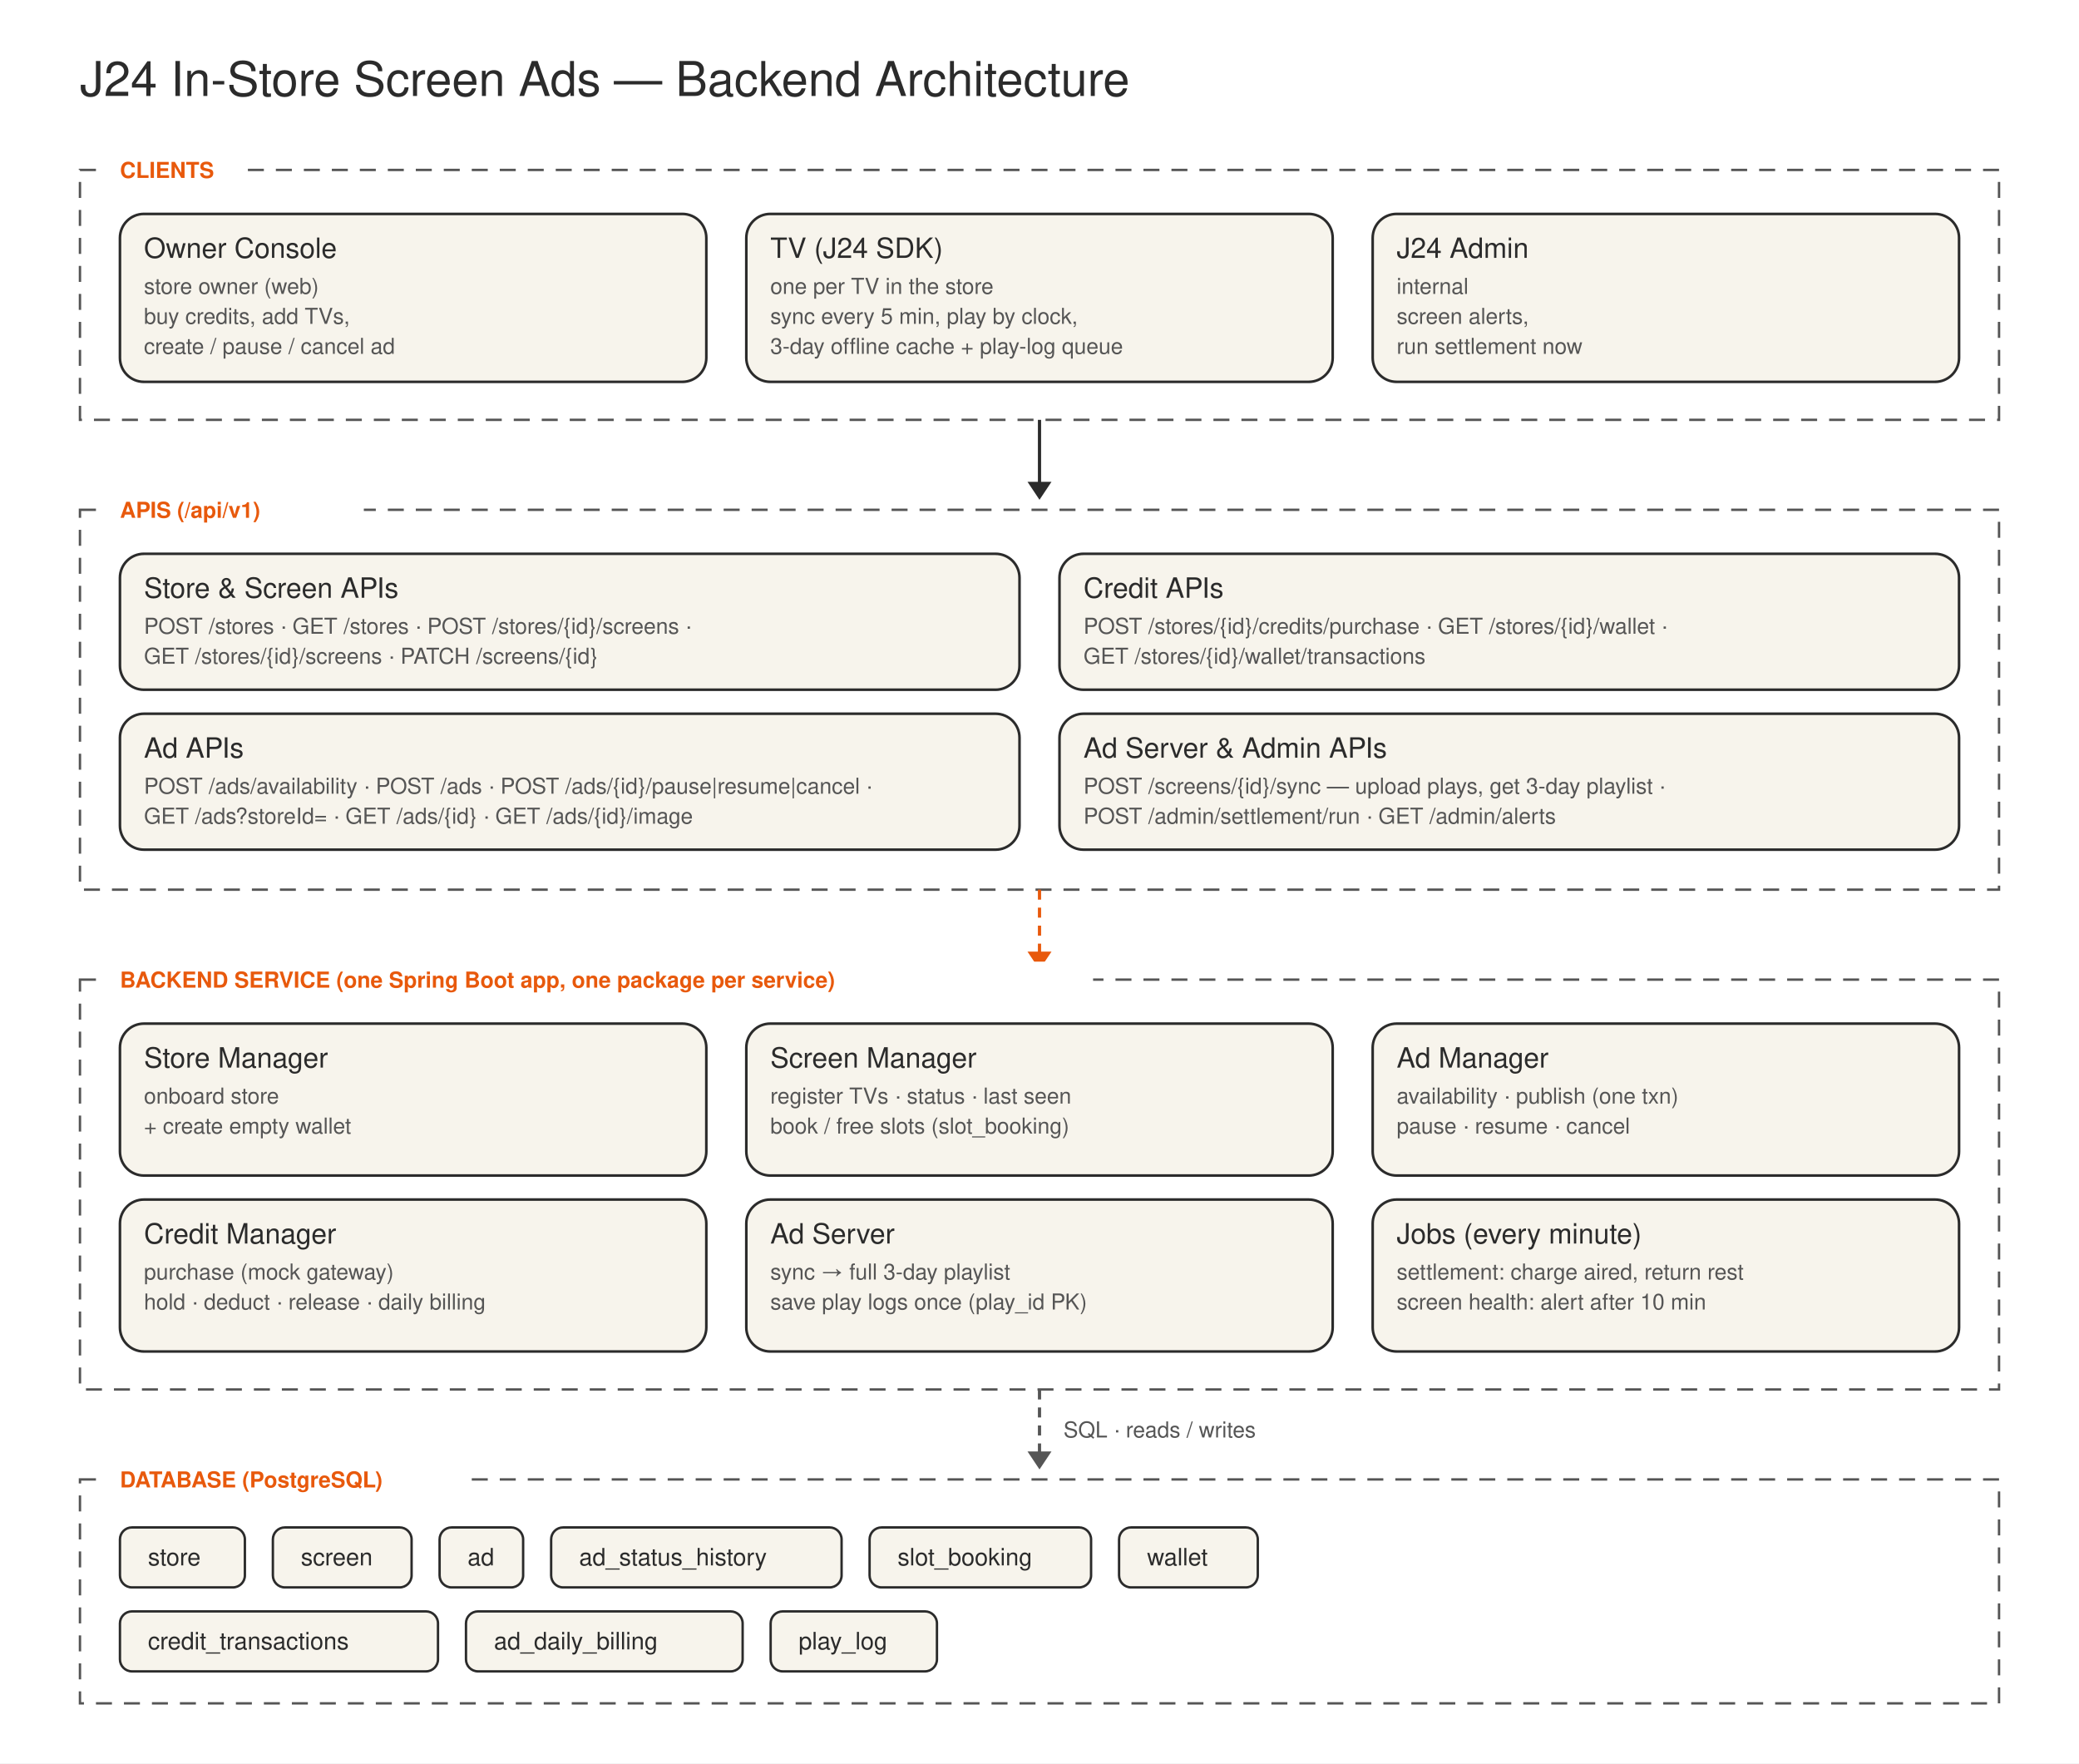
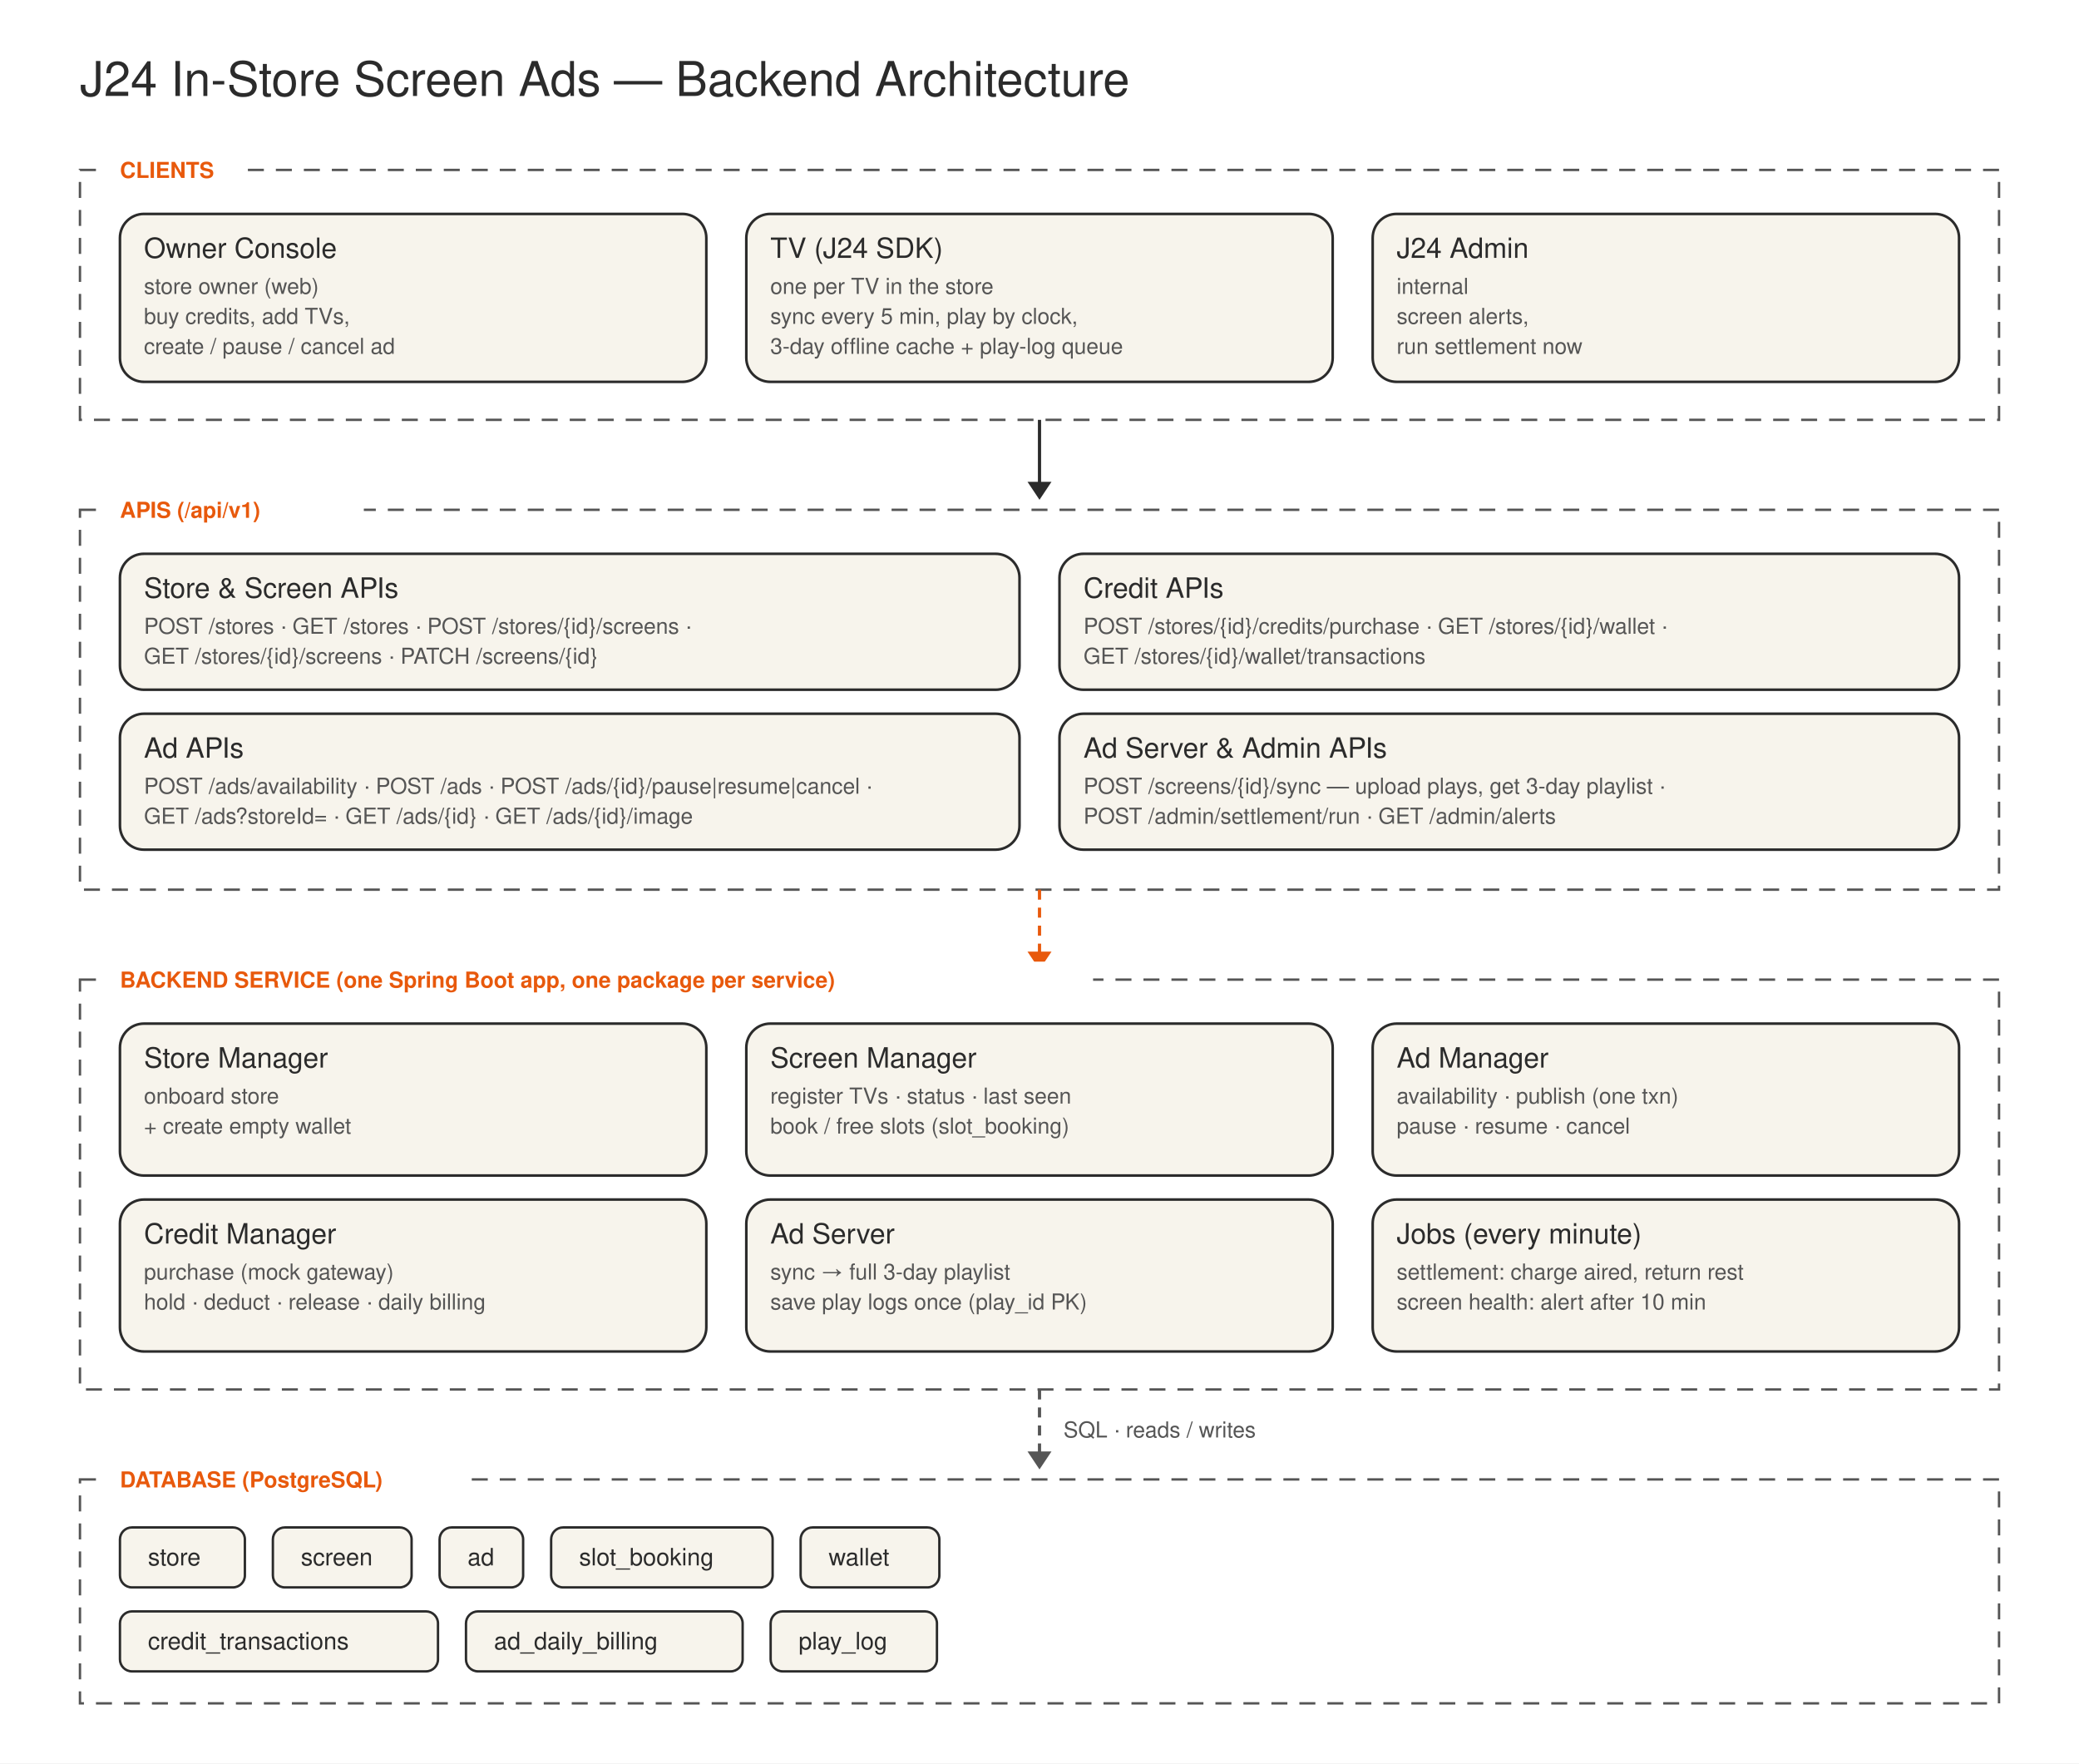
<svg xmlns="http://www.w3.org/2000/svg" width="1040" height="882" viewBox="0 0 1040 882">
  <rect width="1040" height="882" fill="#fff" />
  <text x="40" y="48" font-family="Helvetica Neue, Helvetica, Arial, sans-serif" font-size="24" fill="#2b2b2b" font-weight="normal" text-anchor="start">J24 In-Store Screen Ads — Backend Architecture</text>
  <rect x="40" y="85" width="960" height="125" fill="none" stroke="#555" stroke-width="1.2" stroke-dasharray="8 6" />
  <rect x="52" y="76" width="69.2" height="18" fill="#fff" />
  <text x="60" y="89" font-family="Helvetica Neue, Helvetica, Arial, sans-serif" font-size="11" fill="#e8590c" font-weight="bold" text-anchor="start">CLIENTS</text>
  <rect x="60.0" y="107" width="293.333" height="84" rx="12" fill="#f7f4ec" stroke="#2b2b2b" stroke-width="1.3" />
  <text x="72.0" y="129" font-family="Helvetica Neue, Helvetica, Arial, sans-serif" font-size="14" fill="#2b2b2b" font-weight="normal" text-anchor="start">Owner Console</text>
  <text x="72.0" y="147" font-family="Helvetica Neue, Helvetica, Arial, sans-serif" font-size="11" fill="#555" font-weight="normal" text-anchor="start">store owner (web)</text>
  <text x="72.0" y="162" font-family="Helvetica Neue, Helvetica, Arial, sans-serif" font-size="11" fill="#555" font-weight="normal" text-anchor="start">buy credits, add TVs,</text>
  <text x="72.0" y="177" font-family="Helvetica Neue, Helvetica, Arial, sans-serif" font-size="11" fill="#555" font-weight="normal" text-anchor="start">create / pause / cancel ad</text>
  <rect x="373.333" y="107" width="293.333" height="84" rx="12" fill="#f7f4ec" stroke="#2b2b2b" stroke-width="1.3" />
  <text x="385.333" y="129" font-family="Helvetica Neue, Helvetica, Arial, sans-serif" font-size="14" fill="#2b2b2b" font-weight="normal" text-anchor="start">TV (J24 SDK)</text>
  <text x="385.333" y="147" font-family="Helvetica Neue, Helvetica, Arial, sans-serif" font-size="11" fill="#555" font-weight="normal" text-anchor="start">one per TV in the store</text>
  <text x="385.333" y="162" font-family="Helvetica Neue, Helvetica, Arial, sans-serif" font-size="11" fill="#555" font-weight="normal" text-anchor="start">sync every 5 min, play by clock,</text>
  <text x="385.333" y="177" font-family="Helvetica Neue, Helvetica, Arial, sans-serif" font-size="11" fill="#555" font-weight="normal" text-anchor="start">3-day offline cache + play-log queue</text>
  <rect x="686.667" y="107" width="293.333" height="84" rx="12" fill="#f7f4ec" stroke="#2b2b2b" stroke-width="1.3" />
  <text x="698.667" y="129" font-family="Helvetica Neue, Helvetica, Arial, sans-serif" font-size="14" fill="#2b2b2b" font-weight="normal" text-anchor="start">J24 Admin</text>
  <text x="698.667" y="147" font-family="Helvetica Neue, Helvetica, Arial, sans-serif" font-size="11" fill="#555" font-weight="normal" text-anchor="start">internal</text>
  <text x="698.667" y="162" font-family="Helvetica Neue, Helvetica, Arial, sans-serif" font-size="11" fill="#555" font-weight="normal" text-anchor="start">screen alerts,</text>
  <text x="698.667" y="177" font-family="Helvetica Neue, Helvetica, Arial, sans-serif" font-size="11" fill="#555" font-weight="normal" text-anchor="start">run settlement now</text>
  <line x1="520.0" y1="210" x2="520.0" y2="242" stroke="#2b2b2b" stroke-width="1.6" />
  <polygon points="514.0,241 526.0,241 520.0,250" fill="#2b2b2b" />
  <rect x="40" y="255" width="960" height="190" fill="none" stroke="#555" stroke-width="1.2" stroke-dasharray="8 6" />
  <rect x="52" y="246" width="130.0" height="18" fill="#fff" />
  <text x="60" y="259" font-family="Helvetica Neue, Helvetica, Arial, sans-serif" font-size="11" fill="#e8590c" font-weight="bold" text-anchor="start">APIS  (/api/v1)</text>
  <rect x="60.0" y="277" width="450.0" height="68" rx="12" fill="#f7f4ec" stroke="#2b2b2b" stroke-width="1.3" />
  <text x="72.0" y="299" font-family="Helvetica Neue, Helvetica, Arial, sans-serif" font-size="14" fill="#2b2b2b" font-weight="normal" text-anchor="start">Store &amp; Screen APIs</text>
  <text x="72.0" y="317" font-family="Helvetica Neue, Helvetica, Arial, sans-serif" font-size="11" fill="#555" font-weight="normal" text-anchor="start">POST /stores · GET /stores · POST /stores/{id}/screens ·</text>
  <text x="72.0" y="332" font-family="Helvetica Neue, Helvetica, Arial, sans-serif" font-size="11" fill="#555" font-weight="normal" text-anchor="start">GET /stores/{id}/screens · PATCH /screens/{id}</text>
  <rect x="530.0" y="277" width="450.0" height="68" rx="12" fill="#f7f4ec" stroke="#2b2b2b" stroke-width="1.3" />
  <text x="542.0" y="299" font-family="Helvetica Neue, Helvetica, Arial, sans-serif" font-size="14" fill="#2b2b2b" font-weight="normal" text-anchor="start">Credit APIs</text>
  <text x="542.0" y="317" font-family="Helvetica Neue, Helvetica, Arial, sans-serif" font-size="11" fill="#555" font-weight="normal" text-anchor="start">POST /stores/{id}/credits/purchase · GET /stores/{id}/wallet ·</text>
  <text x="542.0" y="332" font-family="Helvetica Neue, Helvetica, Arial, sans-serif" font-size="11" fill="#555" font-weight="normal" text-anchor="start">GET /stores/{id}/wallet/transactions</text>
  <rect x="60.0" y="357" width="450.0" height="68" rx="12" fill="#f7f4ec" stroke="#2b2b2b" stroke-width="1.3" />
  <text x="72.0" y="379" font-family="Helvetica Neue, Helvetica, Arial, sans-serif" font-size="14" fill="#2b2b2b" font-weight="normal" text-anchor="start">Ad APIs</text>
  <text x="72.0" y="397" font-family="Helvetica Neue, Helvetica, Arial, sans-serif" font-size="11" fill="#555" font-weight="normal" text-anchor="start">POST /ads/availability · POST /ads · POST /ads/{id}/pause|resume|cancel ·</text>
  <text x="72.0" y="412" font-family="Helvetica Neue, Helvetica, Arial, sans-serif" font-size="11" fill="#555" font-weight="normal" text-anchor="start">GET /ads?storeId= · GET /ads/{id} · GET /ads/{id}/image</text>
  <rect x="530.0" y="357" width="450.0" height="68" rx="12" fill="#f7f4ec" stroke="#2b2b2b" stroke-width="1.3" />
  <text x="542.0" y="379" font-family="Helvetica Neue, Helvetica, Arial, sans-serif" font-size="14" fill="#2b2b2b" font-weight="normal" text-anchor="start">Ad Server &amp; Admin APIs</text>
  <text x="542.0" y="397" font-family="Helvetica Neue, Helvetica, Arial, sans-serif" font-size="11" fill="#555" font-weight="normal" text-anchor="start">POST /screens/{id}/sync — upload plays, get 3-day playlist ·</text>
  <text x="542.0" y="412" font-family="Helvetica Neue, Helvetica, Arial, sans-serif" font-size="11" fill="#555" font-weight="normal" text-anchor="start">POST /admin/settlement/run · GET /admin/alerts</text>
  <line x1="520.0" y1="445" x2="520.0" y2="477" stroke="#e8590c" stroke-width="1.6" stroke-dasharray="5 4" />
  <polygon points="514.0,476 526.0,476 520.0,485" fill="#e8590c" />
  <rect x="40" y="490" width="960" height="205" fill="none" stroke="#555" stroke-width="1.2" stroke-dasharray="8 6" />
  <rect x="52" y="481" width="494.8" height="18" fill="#fff" />
  <text x="60" y="494" font-family="Helvetica Neue, Helvetica, Arial, sans-serif" font-size="11" fill="#e8590c" font-weight="bold" text-anchor="start">BACKEND SERVICE  (one Spring Boot app, one package per service)</text>
  <rect x="60.0" y="512" width="293.333" height="76" rx="12" fill="#f7f4ec" stroke="#2b2b2b" stroke-width="1.3" />
  <text x="72.0" y="534" font-family="Helvetica Neue, Helvetica, Arial, sans-serif" font-size="14" fill="#2b2b2b" font-weight="normal" text-anchor="start">Store Manager</text>
  <text x="72.0" y="552" font-family="Helvetica Neue, Helvetica, Arial, sans-serif" font-size="11" fill="#555" font-weight="normal" text-anchor="start">onboard store</text>
  <text x="72.0" y="567" font-family="Helvetica Neue, Helvetica, Arial, sans-serif" font-size="11" fill="#555" font-weight="normal" text-anchor="start">+ create empty wallet</text>
  <rect x="373.333" y="512" width="293.333" height="76" rx="12" fill="#f7f4ec" stroke="#2b2b2b" stroke-width="1.3" />
  <text x="385.333" y="534" font-family="Helvetica Neue, Helvetica, Arial, sans-serif" font-size="14" fill="#2b2b2b" font-weight="normal" text-anchor="start">Screen Manager</text>
  <text x="385.333" y="552" font-family="Helvetica Neue, Helvetica, Arial, sans-serif" font-size="11" fill="#555" font-weight="normal" text-anchor="start">register TVs · status · last seen</text>
  <text x="385.333" y="567" font-family="Helvetica Neue, Helvetica, Arial, sans-serif" font-size="11" fill="#555" font-weight="normal" text-anchor="start">book / free slots (slot_booking)</text>
  <rect x="686.667" y="512" width="293.333" height="76" rx="12" fill="#f7f4ec" stroke="#2b2b2b" stroke-width="1.3" />
  <text x="698.667" y="534" font-family="Helvetica Neue, Helvetica, Arial, sans-serif" font-size="14" fill="#2b2b2b" font-weight="normal" text-anchor="start">Ad Manager</text>
  <text x="698.667" y="552" font-family="Helvetica Neue, Helvetica, Arial, sans-serif" font-size="11" fill="#555" font-weight="normal" text-anchor="start">availability · publish (one txn)</text>
  <text x="698.667" y="567" font-family="Helvetica Neue, Helvetica, Arial, sans-serif" font-size="11" fill="#555" font-weight="normal" text-anchor="start">pause · resume · cancel</text>
  <rect x="60.0" y="600" width="293.333" height="76" rx="12" fill="#f7f4ec" stroke="#2b2b2b" stroke-width="1.3" />
  <text x="72.0" y="622" font-family="Helvetica Neue, Helvetica, Arial, sans-serif" font-size="14" fill="#2b2b2b" font-weight="normal" text-anchor="start">Credit Manager</text>
  <text x="72.0" y="640" font-family="Helvetica Neue, Helvetica, Arial, sans-serif" font-size="11" fill="#555" font-weight="normal" text-anchor="start">purchase (mock gateway)</text>
  <text x="72.0" y="655" font-family="Helvetica Neue, Helvetica, Arial, sans-serif" font-size="11" fill="#555" font-weight="normal" text-anchor="start">hold · deduct · release · daily billing</text>
  <rect x="373.333" y="600" width="293.333" height="76" rx="12" fill="#f7f4ec" stroke="#2b2b2b" stroke-width="1.3" />
  <text x="385.333" y="622" font-family="Helvetica Neue, Helvetica, Arial, sans-serif" font-size="14" fill="#2b2b2b" font-weight="normal" text-anchor="start">Ad Server</text>
  <text x="385.333" y="640" font-family="Helvetica Neue, Helvetica, Arial, sans-serif" font-size="11" fill="#555" font-weight="normal" text-anchor="start">sync → full 3-day playlist</text>
  <text x="385.333" y="655" font-family="Helvetica Neue, Helvetica, Arial, sans-serif" font-size="11" fill="#555" font-weight="normal" text-anchor="start">save play logs once (play_id PK)</text>
  <rect x="686.667" y="600" width="293.333" height="76" rx="12" fill="#f7f4ec" stroke="#2b2b2b" stroke-width="1.3" />
  <text x="698.667" y="622" font-family="Helvetica Neue, Helvetica, Arial, sans-serif" font-size="14" fill="#2b2b2b" font-weight="normal" text-anchor="start">Jobs  (every minute)</text>
  <text x="698.667" y="640" font-family="Helvetica Neue, Helvetica, Arial, sans-serif" font-size="11" fill="#555" font-weight="normal" text-anchor="start">settlement: charge aired, return rest</text>
  <text x="698.667" y="655" font-family="Helvetica Neue, Helvetica, Arial, sans-serif" font-size="11" fill="#555" font-weight="normal" text-anchor="start">screen health: alert after 10 min</text>
  <line x1="520.0" y1="695" x2="520.0" y2="727" stroke="#555" stroke-width="1.6" stroke-dasharray="5 4" />
  <polygon points="514.0,726 526.0,726 520.0,735" fill="#555" />
  <text x="532.0" y="719.0" font-family="Helvetica Neue, Helvetica, Arial, sans-serif" font-size="11" fill="#555" font-weight="normal" text-anchor="start">SQL · reads / writes</text>
  <rect x="40" y="740" width="960" height="112" fill="none" stroke="#555" stroke-width="1.2" stroke-dasharray="8 6" />
  <rect x="52" y="731" width="183.2" height="18" fill="#fff" />
  <text x="60" y="744" font-family="Helvetica Neue, Helvetica, Arial, sans-serif" font-size="11" fill="#e8590c" font-weight="bold" text-anchor="start">DATABASE  (PostgreSQL)</text>
  <rect x="60" y="764" width="62.5" height="30" rx="6" fill="#f7f4ec" stroke="#2b2b2b" stroke-width="1.2" />
  <text x="74" y="783" font-family="Helvetica Neue, Helvetica, Arial, sans-serif" font-size="12" fill="#2b2b2b" font-weight="normal" text-anchor="start">store</text>
  <rect x="136.5" y="764" width="69.4" height="30" rx="6" fill="#f7f4ec" stroke="#2b2b2b" stroke-width="1.2" />
  <text x="150.5" y="783" font-family="Helvetica Neue, Helvetica, Arial, sans-serif" font-size="12" fill="#2b2b2b" font-weight="normal" text-anchor="start">screen</text>
  <rect x="219.9" y="764" width="41.8" height="30" rx="6" fill="#f7f4ec" stroke="#2b2b2b" stroke-width="1.2" />
  <text x="233.9" y="783" font-family="Helvetica Neue, Helvetica, Arial, sans-serif" font-size="12" fill="#2b2b2b" font-weight="normal" text-anchor="start">ad</text>
-   <rect x="275.7" y="764" width="145.3" height="30" rx="6" fill="#f7f4ec" stroke="#2b2b2b" stroke-width="1.2" />
-   <text x="289.7" y="783" font-family="Helvetica Neue, Helvetica, Arial, sans-serif" font-size="12" fill="#2b2b2b" font-weight="normal" text-anchor="start">ad_status_history</text>
-   <rect x="435.0" y="764" width="110.8" height="30" rx="6" fill="#f7f4ec" stroke="#2b2b2b" stroke-width="1.2" />
-   <text x="449.0" y="783" font-family="Helvetica Neue, Helvetica, Arial, sans-serif" font-size="12" fill="#2b2b2b" font-weight="normal" text-anchor="start">slot_booking</text>
-   <rect x="559.8" y="764" width="69.4" height="30" rx="6" fill="#f7f4ec" stroke="#2b2b2b" stroke-width="1.2" />
-   <text x="573.8" y="783" font-family="Helvetica Neue, Helvetica, Arial, sans-serif" font-size="12" fill="#2b2b2b" font-weight="normal" text-anchor="start">wallet</text>
+   <rect x="275.7" y="764" width="110.8" height="30" rx="6" fill="#f7f4ec" stroke="#2b2b2b" stroke-width="1.2" />
+   <text x="289.7" y="783" font-family="Helvetica Neue, Helvetica, Arial, sans-serif" font-size="12" fill="#2b2b2b" font-weight="normal" text-anchor="start">slot_booking</text>
+   <rect x="400.5" y="764" width="69.4" height="30" rx="6" fill="#f7f4ec" stroke="#2b2b2b" stroke-width="1.2" />
+   <text x="414.5" y="783" font-family="Helvetica Neue, Helvetica, Arial, sans-serif" font-size="12" fill="#2b2b2b" font-weight="normal" text-anchor="start">wallet</text>
  <rect x="60" y="806" width="159.1" height="30" rx="6" fill="#f7f4ec" stroke="#2b2b2b" stroke-width="1.2" />
  <text x="74" y="825" font-family="Helvetica Neue, Helvetica, Arial, sans-serif" font-size="12" fill="#2b2b2b" font-weight="normal" text-anchor="start">credit_transactions</text>
  <rect x="233.1" y="806" width="138.4" height="30" rx="6" fill="#f7f4ec" stroke="#2b2b2b" stroke-width="1.2" />
  <text x="247.1" y="825" font-family="Helvetica Neue, Helvetica, Arial, sans-serif" font-size="12" fill="#2b2b2b" font-weight="normal" text-anchor="start">ad_daily_billing</text>
  <rect x="385.5" y="806" width="83.2" height="30" rx="6" fill="#f7f4ec" stroke="#2b2b2b" stroke-width="1.2" />
  <text x="399.5" y="825" font-family="Helvetica Neue, Helvetica, Arial, sans-serif" font-size="12" fill="#2b2b2b" font-weight="normal" text-anchor="start">play_log</text>
</svg>
